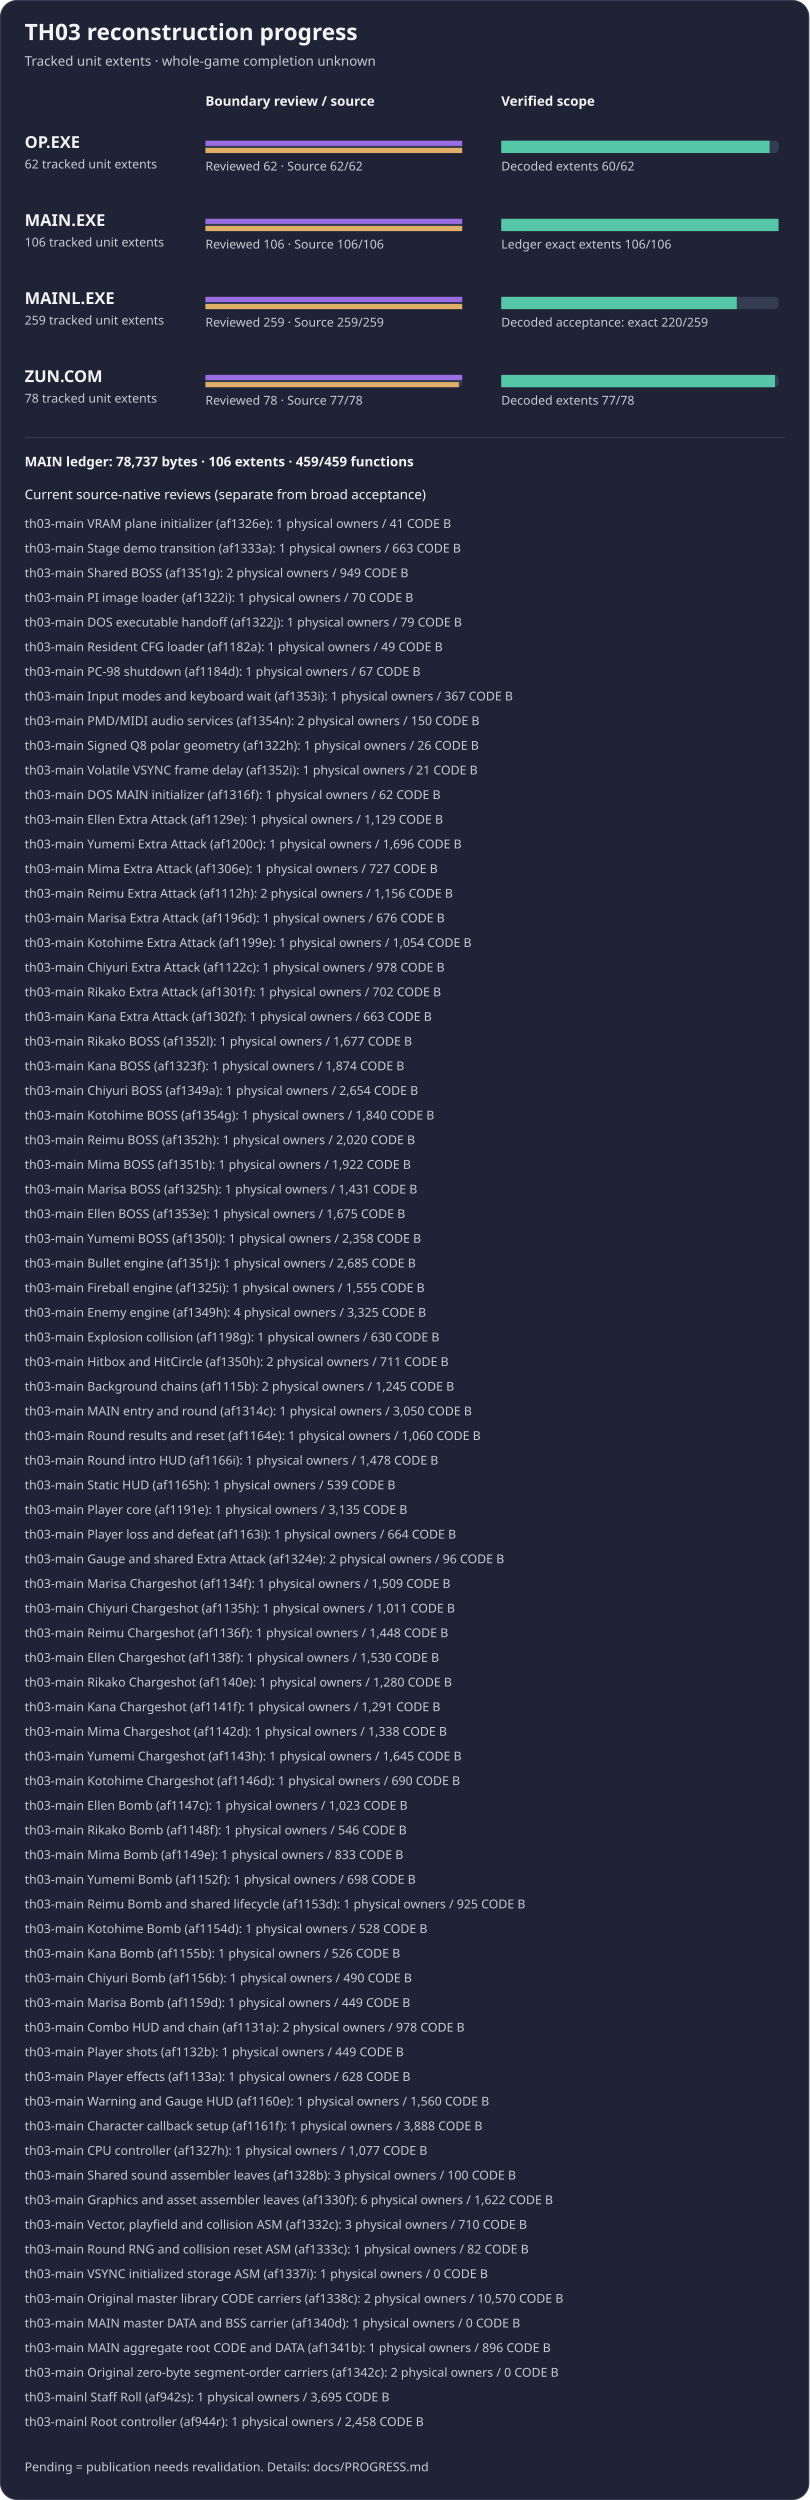
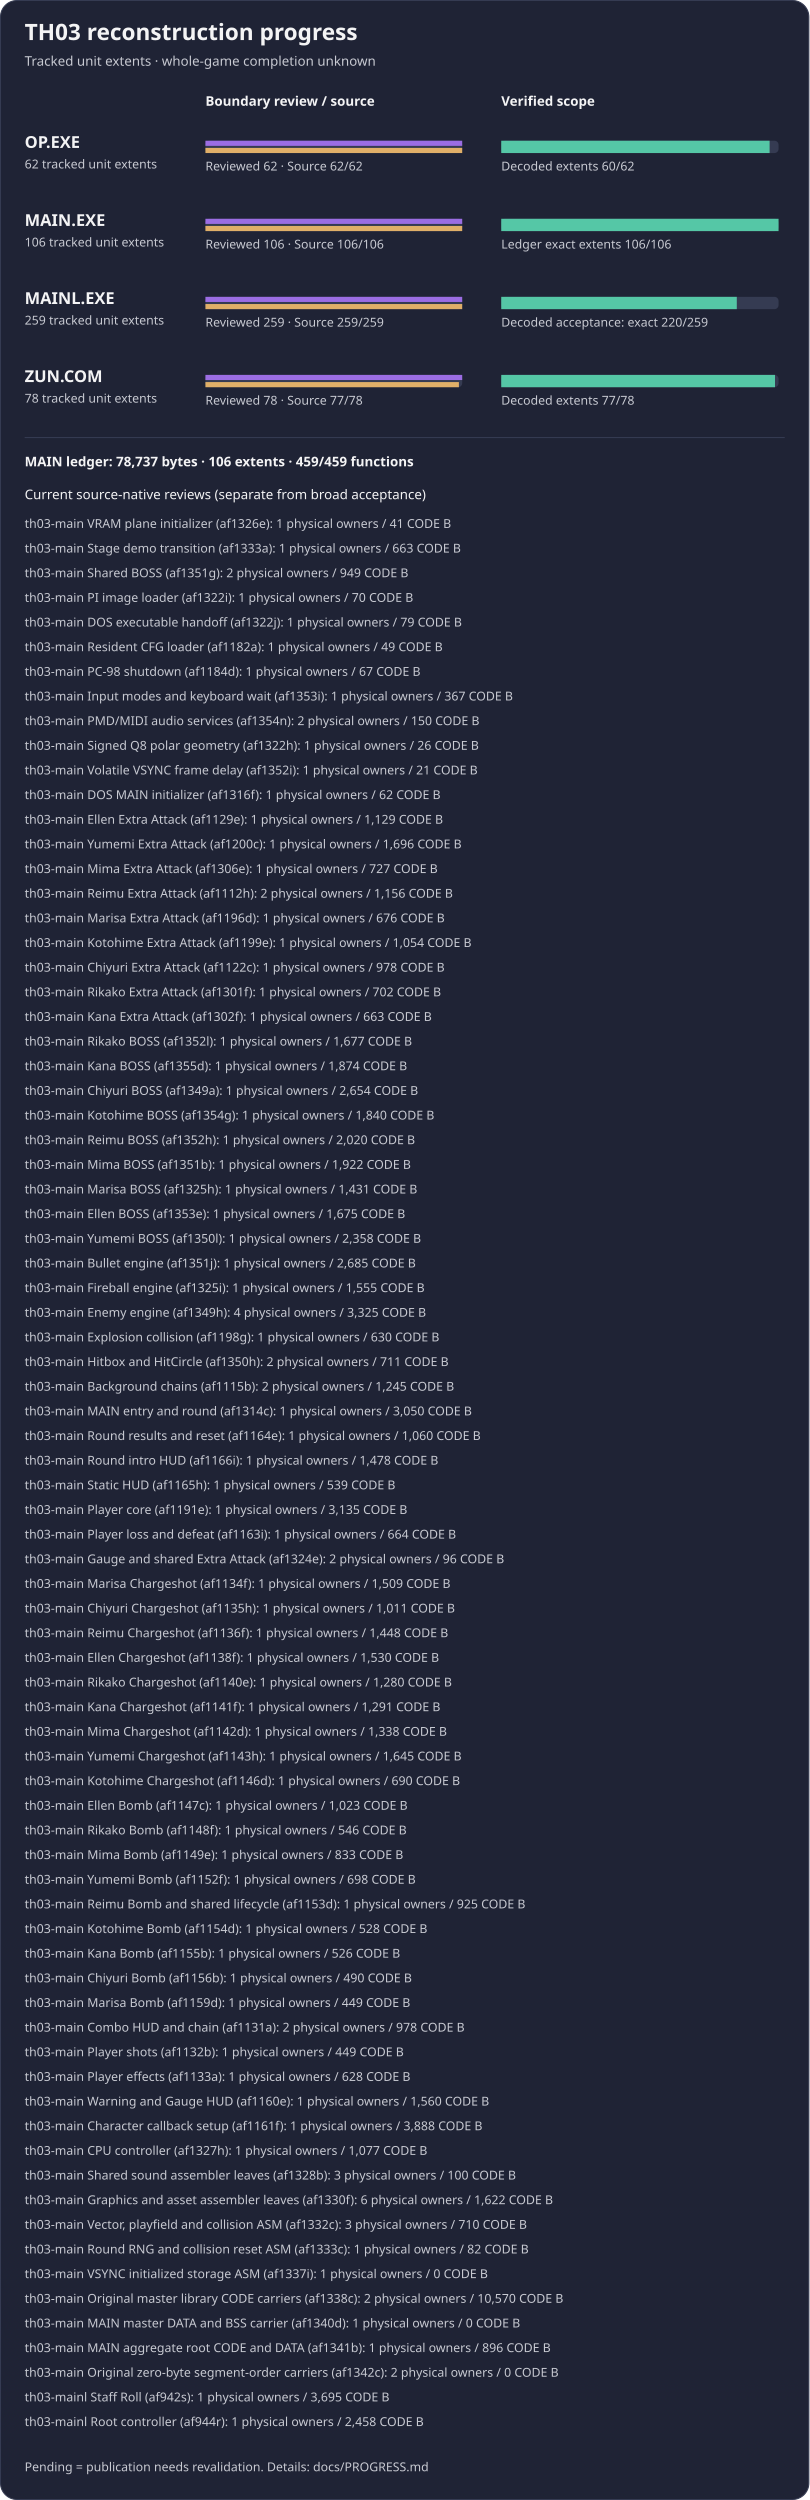
<svg xmlns="http://www.w3.org/2000/svg" width="788" height="2434" viewBox="0 0 788 2434" role="img" aria-label="TH03 reviewed subset reconstruction progress">
  <rect x="0.5" y="0.5" width="787" height="2433" rx="16" fill="#1f2335" stroke="#353b52" />
  <text x="24" y="39" fill="#f4f4f5" font-family="sans-serif" font-size="22" font-weight="600">TH03 reconstruction progress</text>
  <text x="24" y="64" fill="#c8cad2" font-family="sans-serif" font-size="13">Tracked unit extents · whole-game completion unknown</text>
  <text x="200" y="103" fill="#f4f4f5" font-family="sans-serif" font-size="13" font-weight="600">Boundary review / source</text>
  <text x="488" y="103" fill="#f4f4f5" font-family="sans-serif" font-size="13" font-weight="600">Verified scope</text>
  <g aria-label="OP.EXE bars count tracked unit extents, not functions; source-present is not exact">
    <text x="24" y="144" fill="#f4f4f5" font-family="sans-serif" font-size="16" font-weight="600">OP.EXE</text>
    <text x="24" y="164" fill="#c8cad2" font-family="sans-serif" font-size="12">62 tracked unit extents</text>
    <rect x="200" y="137" width="250" height="12" rx="4" fill="#353b52" />
    <rect x="488" y="137" width="270" height="12" rx="4" fill="#353b52" />
    <rect x="200" y="137" width="250.00" height="5" fill="#9b6de3" />
    <rect x="200" y="144" width="250.00" height="5" fill="#e0af68" />
    <rect x="488" y="137" width="261.29" height="12" fill="#55c7a6" />
    <text x="200" y="166" fill="#c8cad2" font-family="sans-serif" font-size="12">Reviewed 62 · Source 62/62</text>
    <text x="488" y="166" fill="#c8cad2" font-family="sans-serif" font-size="12">Decoded extents 60/62</text>
  </g>
  <g aria-label="MAIN.EXE bars count tracked unit extents, not functions; source-present is not exact">
    <text x="24" y="220" fill="#f4f4f5" font-family="sans-serif" font-size="16" font-weight="600">MAIN.EXE</text>
    <text x="24" y="240" fill="#c8cad2" font-family="sans-serif" font-size="12">106 tracked unit extents</text>
    <rect x="200" y="213" width="250" height="12" rx="4" fill="#353b52" />
    <rect x="488" y="213" width="270" height="12" rx="4" fill="#353b52" />
    <rect x="200" y="213" width="250.00" height="5" fill="#9b6de3" />
    <rect x="200" y="220" width="250.00" height="5" fill="#e0af68" />
    <rect x="488" y="213" width="270.00" height="12" fill="#55c7a6" />
    <text x="200" y="242" fill="#c8cad2" font-family="sans-serif" font-size="12">Reviewed 106 · Source 106/106</text>
    <text x="488" y="242" fill="#c8cad2" font-family="sans-serif" font-size="12">Ledger exact extents 106/106</text>
  </g>
  <g aria-label="MAINL bars count tracked unit extents, not functions; source-present is not exact">
    <text x="24" y="296" fill="#f4f4f5" font-family="sans-serif" font-size="16" font-weight="600">MAINL.EXE</text>
    <text x="24" y="316" fill="#c8cad2" font-family="sans-serif" font-size="12">259 tracked unit extents</text>
    <rect x="200" y="289" width="250" height="12" rx="4" fill="#353b52" />
    <rect x="488" y="289" width="270" height="12" rx="4" fill="#353b52" />
    <rect x="200" y="289" width="250.00" height="5" fill="#9b6de3" />
    <rect x="200" y="296" width="250.00" height="5" fill="#e0af68" />
    <rect x="488" y="289" width="229.34" height="12" fill="#55c7a6" />
    <text x="200" y="318" fill="#c8cad2" font-family="sans-serif" font-size="12">Reviewed 259 · Source 259/259</text>
    <text x="488" y="318" fill="#c8cad2" font-family="sans-serif" font-size="12">Decoded acceptance: exact 220/259</text>
  </g>
  <g aria-label="ZUN.COM bars count tracked unit extents, not functions; source-present is not exact">
    <text x="24" y="372" fill="#f4f4f5" font-family="sans-serif" font-size="16" font-weight="600">ZUN.COM</text>
    <text x="24" y="392" fill="#c8cad2" font-family="sans-serif" font-size="12">78 tracked unit extents</text>
    <rect x="200" y="365" width="250" height="12" rx="4" fill="#353b52" />
    <rect x="488" y="365" width="270" height="12" rx="4" fill="#353b52" />
    <rect x="200" y="365" width="250.00" height="5" fill="#9b6de3" />
    <rect x="200" y="372" width="246.79" height="5" fill="#e0af68" />
    <rect x="488" y="365" width="266.54" height="12" fill="#55c7a6" />
    <text x="200" y="394" fill="#c8cad2" font-family="sans-serif" font-size="12">Reviewed 78 · Source 77/78</text>
    <text x="488" y="394" fill="#c8cad2" font-family="sans-serif" font-size="12">Decoded extents 77/78</text>
  </g>
  <path d="M24 426 H764" stroke="#353b52" />
  <text x="24" y="454" fill="#f4f4f5" font-family="sans-serif" font-size="13" font-weight="600">MAIN ledger: 78,737 bytes · 106 extents · 459/459 functions</text>
  <text x="24" y="486" fill="#f4f4f5" font-family="sans-serif" font-size="13">Current source-native reviews (separate from broad acceptance)</text>
  <text x="24" y="514" fill="#c8cad2" font-family="sans-serif" font-size="12">th03-main VRAM plane initializer (af1326e): 1 physical owners / 41 CODE B</text>
  <text x="24" y="538" fill="#c8cad2" font-family="sans-serif" font-size="12">th03-main Stage demo transition (af1333a): 1 physical owners / 663 CODE B</text>
  <text x="24" y="562" fill="#c8cad2" font-family="sans-serif" font-size="12">th03-main Shared BOSS (af1351g): 2 physical owners / 949 CODE B</text>
  <text x="24" y="586" fill="#c8cad2" font-family="sans-serif" font-size="12">th03-main PI image loader (af1322i): 1 physical owners / 70 CODE B</text>
  <text x="24" y="610" fill="#c8cad2" font-family="sans-serif" font-size="12">th03-main DOS executable handoff (af1322j): 1 physical owners / 79 CODE B</text>
  <text x="24" y="634" fill="#c8cad2" font-family="sans-serif" font-size="12">th03-main Resident CFG loader (af1182a): 1 physical owners / 49 CODE B</text>
  <text x="24" y="658" fill="#c8cad2" font-family="sans-serif" font-size="12">th03-main PC-98 shutdown (af1184d): 1 physical owners / 67 CODE B</text>
  <text x="24" y="682" fill="#c8cad2" font-family="sans-serif" font-size="12">th03-main Input modes and keyboard wait (af1353i): 1 physical owners / 367 CODE B</text>
  <text x="24" y="706" fill="#c8cad2" font-family="sans-serif" font-size="12">th03-main PMD/MIDI audio services (af1354n): 2 physical owners / 150 CODE B</text>
  <text x="24" y="730" fill="#c8cad2" font-family="sans-serif" font-size="12">th03-main Signed Q8 polar geometry (af1322h): 1 physical owners / 26 CODE B</text>
  <text x="24" y="754" fill="#c8cad2" font-family="sans-serif" font-size="12">th03-main Volatile VSYNC frame delay (af1352i): 1 physical owners / 21 CODE B</text>
  <text x="24" y="778" fill="#c8cad2" font-family="sans-serif" font-size="12">th03-main DOS MAIN initializer (af1316f): 1 physical owners / 62 CODE B</text>
  <text x="24" y="802" fill="#c8cad2" font-family="sans-serif" font-size="12">th03-main Ellen Extra Attack (af1129e): 1 physical owners / 1,129 CODE B</text>
  <text x="24" y="826" fill="#c8cad2" font-family="sans-serif" font-size="12">th03-main Yumemi Extra Attack (af1200c): 1 physical owners / 1,696 CODE B</text>
  <text x="24" y="850" fill="#c8cad2" font-family="sans-serif" font-size="12">th03-main Mima Extra Attack (af1306e): 1 physical owners / 727 CODE B</text>
  <text x="24" y="874" fill="#c8cad2" font-family="sans-serif" font-size="12">th03-main Reimu Extra Attack (af1112h): 2 physical owners / 1,156 CODE B</text>
  <text x="24" y="898" fill="#c8cad2" font-family="sans-serif" font-size="12">th03-main Marisa Extra Attack (af1196d): 1 physical owners / 676 CODE B</text>
  <text x="24" y="922" fill="#c8cad2" font-family="sans-serif" font-size="12">th03-main Kotohime Extra Attack (af1199e): 1 physical owners / 1,054 CODE B</text>
  <text x="24" y="946" fill="#c8cad2" font-family="sans-serif" font-size="12">th03-main Chiyuri Extra Attack (af1122c): 1 physical owners / 978 CODE B</text>
  <text x="24" y="970" fill="#c8cad2" font-family="sans-serif" font-size="12">th03-main Rikako Extra Attack (af1301f): 1 physical owners / 702 CODE B</text>
  <text x="24" y="994" fill="#c8cad2" font-family="sans-serif" font-size="12">th03-main Kana Extra Attack (af1302f): 1 physical owners / 663 CODE B</text>
  <text x="24" y="1018" fill="#c8cad2" font-family="sans-serif" font-size="12">th03-main Rikako BOSS (af1352l): 1 physical owners / 1,677 CODE B</text>
-   <text x="24" y="1042" fill="#c8cad2" font-family="sans-serif" font-size="12">th03-main Kana BOSS (af1323f): 1 physical owners / 1,874 CODE B</text>
+   <text x="24" y="1042" fill="#c8cad2" font-family="sans-serif" font-size="12">th03-main Kana BOSS (af1355d): 1 physical owners / 1,874 CODE B</text>
  <text x="24" y="1066" fill="#c8cad2" font-family="sans-serif" font-size="12">th03-main Chiyuri BOSS (af1349a): 1 physical owners / 2,654 CODE B</text>
  <text x="24" y="1090" fill="#c8cad2" font-family="sans-serif" font-size="12">th03-main Kotohime BOSS (af1354g): 1 physical owners / 1,840 CODE B</text>
  <text x="24" y="1114" fill="#c8cad2" font-family="sans-serif" font-size="12">th03-main Reimu BOSS (af1352h): 1 physical owners / 2,020 CODE B</text>
  <text x="24" y="1138" fill="#c8cad2" font-family="sans-serif" font-size="12">th03-main Mima BOSS (af1351b): 1 physical owners / 1,922 CODE B</text>
  <text x="24" y="1162" fill="#c8cad2" font-family="sans-serif" font-size="12">th03-main Marisa BOSS (af1325h): 1 physical owners / 1,431 CODE B</text>
  <text x="24" y="1186" fill="#c8cad2" font-family="sans-serif" font-size="12">th03-main Ellen BOSS (af1353e): 1 physical owners / 1,675 CODE B</text>
  <text x="24" y="1210" fill="#c8cad2" font-family="sans-serif" font-size="12">th03-main Yumemi BOSS (af1350l): 1 physical owners / 2,358 CODE B</text>
  <text x="24" y="1234" fill="#c8cad2" font-family="sans-serif" font-size="12">th03-main Bullet engine (af1351j): 1 physical owners / 2,685 CODE B</text>
  <text x="24" y="1258" fill="#c8cad2" font-family="sans-serif" font-size="12">th03-main Fireball engine (af1325i): 1 physical owners / 1,555 CODE B</text>
  <text x="24" y="1282" fill="#c8cad2" font-family="sans-serif" font-size="12">th03-main Enemy engine (af1349h): 4 physical owners / 3,325 CODE B</text>
  <text x="24" y="1306" fill="#c8cad2" font-family="sans-serif" font-size="12">th03-main Explosion collision (af1198g): 1 physical owners / 630 CODE B</text>
  <text x="24" y="1330" fill="#c8cad2" font-family="sans-serif" font-size="12">th03-main Hitbox and HitCircle (af1350h): 2 physical owners / 711 CODE B</text>
  <text x="24" y="1354" fill="#c8cad2" font-family="sans-serif" font-size="12">th03-main Background chains (af1115b): 2 physical owners / 1,245 CODE B</text>
  <text x="24" y="1378" fill="#c8cad2" font-family="sans-serif" font-size="12">th03-main MAIN entry and round (af1314c): 1 physical owners / 3,050 CODE B</text>
  <text x="24" y="1402" fill="#c8cad2" font-family="sans-serif" font-size="12">th03-main Round results and reset (af1164e): 1 physical owners / 1,060 CODE B</text>
  <text x="24" y="1426" fill="#c8cad2" font-family="sans-serif" font-size="12">th03-main Round intro HUD (af1166i): 1 physical owners / 1,478 CODE B</text>
  <text x="24" y="1450" fill="#c8cad2" font-family="sans-serif" font-size="12">th03-main Static HUD (af1165h): 1 physical owners / 539 CODE B</text>
  <text x="24" y="1474" fill="#c8cad2" font-family="sans-serif" font-size="12">th03-main Player core (af1191e): 1 physical owners / 3,135 CODE B</text>
  <text x="24" y="1498" fill="#c8cad2" font-family="sans-serif" font-size="12">th03-main Player loss and defeat (af1163i): 1 physical owners / 664 CODE B</text>
  <text x="24" y="1522" fill="#c8cad2" font-family="sans-serif" font-size="12">th03-main Gauge and shared Extra Attack (af1324e): 2 physical owners / 96 CODE B</text>
  <text x="24" y="1546" fill="#c8cad2" font-family="sans-serif" font-size="12">th03-main Marisa Chargeshot (af1134f): 1 physical owners / 1,509 CODE B</text>
  <text x="24" y="1570" fill="#c8cad2" font-family="sans-serif" font-size="12">th03-main Chiyuri Chargeshot (af1135h): 1 physical owners / 1,011 CODE B</text>
  <text x="24" y="1594" fill="#c8cad2" font-family="sans-serif" font-size="12">th03-main Reimu Chargeshot (af1136f): 1 physical owners / 1,448 CODE B</text>
  <text x="24" y="1618" fill="#c8cad2" font-family="sans-serif" font-size="12">th03-main Ellen Chargeshot (af1138f): 1 physical owners / 1,530 CODE B</text>
  <text x="24" y="1642" fill="#c8cad2" font-family="sans-serif" font-size="12">th03-main Rikako Chargeshot (af1140e): 1 physical owners / 1,280 CODE B</text>
  <text x="24" y="1666" fill="#c8cad2" font-family="sans-serif" font-size="12">th03-main Kana Chargeshot (af1141f): 1 physical owners / 1,291 CODE B</text>
  <text x="24" y="1690" fill="#c8cad2" font-family="sans-serif" font-size="12">th03-main Mima Chargeshot (af1142d): 1 physical owners / 1,338 CODE B</text>
  <text x="24" y="1714" fill="#c8cad2" font-family="sans-serif" font-size="12">th03-main Yumemi Chargeshot (af1143h): 1 physical owners / 1,645 CODE B</text>
  <text x="24" y="1738" fill="#c8cad2" font-family="sans-serif" font-size="12">th03-main Kotohime Chargeshot (af1146d): 1 physical owners / 690 CODE B</text>
  <text x="24" y="1762" fill="#c8cad2" font-family="sans-serif" font-size="12">th03-main Ellen Bomb (af1147c): 1 physical owners / 1,023 CODE B</text>
  <text x="24" y="1786" fill="#c8cad2" font-family="sans-serif" font-size="12">th03-main Rikako Bomb (af1148f): 1 physical owners / 546 CODE B</text>
  <text x="24" y="1810" fill="#c8cad2" font-family="sans-serif" font-size="12">th03-main Mima Bomb (af1149e): 1 physical owners / 833 CODE B</text>
  <text x="24" y="1834" fill="#c8cad2" font-family="sans-serif" font-size="12">th03-main Yumemi Bomb (af1152f): 1 physical owners / 698 CODE B</text>
  <text x="24" y="1858" fill="#c8cad2" font-family="sans-serif" font-size="12">th03-main Reimu Bomb and shared lifecycle (af1153d): 1 physical owners / 925 CODE B</text>
  <text x="24" y="1882" fill="#c8cad2" font-family="sans-serif" font-size="12">th03-main Kotohime Bomb (af1154d): 1 physical owners / 528 CODE B</text>
  <text x="24" y="1906" fill="#c8cad2" font-family="sans-serif" font-size="12">th03-main Kana Bomb (af1155b): 1 physical owners / 526 CODE B</text>
  <text x="24" y="1930" fill="#c8cad2" font-family="sans-serif" font-size="12">th03-main Chiyuri Bomb (af1156b): 1 physical owners / 490 CODE B</text>
  <text x="24" y="1954" fill="#c8cad2" font-family="sans-serif" font-size="12">th03-main Marisa Bomb (af1159d): 1 physical owners / 449 CODE B</text>
  <text x="24" y="1978" fill="#c8cad2" font-family="sans-serif" font-size="12">th03-main Combo HUD and chain (af1131a): 2 physical owners / 978 CODE B</text>
  <text x="24" y="2002" fill="#c8cad2" font-family="sans-serif" font-size="12">th03-main Player shots (af1132b): 1 physical owners / 449 CODE B</text>
  <text x="24" y="2026" fill="#c8cad2" font-family="sans-serif" font-size="12">th03-main Player effects (af1133a): 1 physical owners / 628 CODE B</text>
  <text x="24" y="2050" fill="#c8cad2" font-family="sans-serif" font-size="12">th03-main Warning and Gauge HUD (af1160e): 1 physical owners / 1,560 CODE B</text>
  <text x="24" y="2074" fill="#c8cad2" font-family="sans-serif" font-size="12">th03-main Character callback setup (af1161f): 1 physical owners / 3,888 CODE B</text>
  <text x="24" y="2098" fill="#c8cad2" font-family="sans-serif" font-size="12">th03-main CPU controller (af1327h): 1 physical owners / 1,077 CODE B</text>
  <text x="24" y="2122" fill="#c8cad2" font-family="sans-serif" font-size="12">th03-main Shared sound assembler leaves (af1328b): 3 physical owners / 100 CODE B</text>
  <text x="24" y="2146" fill="#c8cad2" font-family="sans-serif" font-size="12">th03-main Graphics and asset assembler leaves (af1330f): 6 physical owners / 1,622 CODE B</text>
  <text x="24" y="2170" fill="#c8cad2" font-family="sans-serif" font-size="12">th03-main Vector, playfield and collision ASM (af1332c): 3 physical owners / 710 CODE B</text>
  <text x="24" y="2194" fill="#c8cad2" font-family="sans-serif" font-size="12">th03-main Round RNG and collision reset ASM (af1333c): 1 physical owners / 82 CODE B</text>
  <text x="24" y="2218" fill="#c8cad2" font-family="sans-serif" font-size="12">th03-main VSYNC initialized storage ASM (af1337i): 1 physical owners / 0 CODE B</text>
  <text x="24" y="2242" fill="#c8cad2" font-family="sans-serif" font-size="12">th03-main Original master library CODE carriers (af1338c): 2 physical owners / 10,570 CODE B</text>
  <text x="24" y="2266" fill="#c8cad2" font-family="sans-serif" font-size="12">th03-main MAIN master DATA and BSS carrier (af1340d): 1 physical owners / 0 CODE B</text>
  <text x="24" y="2290" fill="#c8cad2" font-family="sans-serif" font-size="12">th03-main MAIN aggregate root CODE and DATA (af1341b): 1 physical owners / 896 CODE B</text>
  <text x="24" y="2314" fill="#c8cad2" font-family="sans-serif" font-size="12">th03-main Original zero-byte segment-order carriers (af1342c): 2 physical owners / 0 CODE B</text>
  <text x="24" y="2338" fill="#c8cad2" font-family="sans-serif" font-size="12">th03-mainl Staff Roll (af942s): 1 physical owners / 3,695 CODE B</text>
  <text x="24" y="2362" fill="#c8cad2" font-family="sans-serif" font-size="12">th03-mainl Root controller (af944r): 1 physical owners / 2,458 CODE B</text>
  <text x="24" y="2406" fill="#c8cad2" font-family="sans-serif" font-size="12">Pending = publication needs revalidation. Details: docs/PROGRESS.md</text>
</svg>
